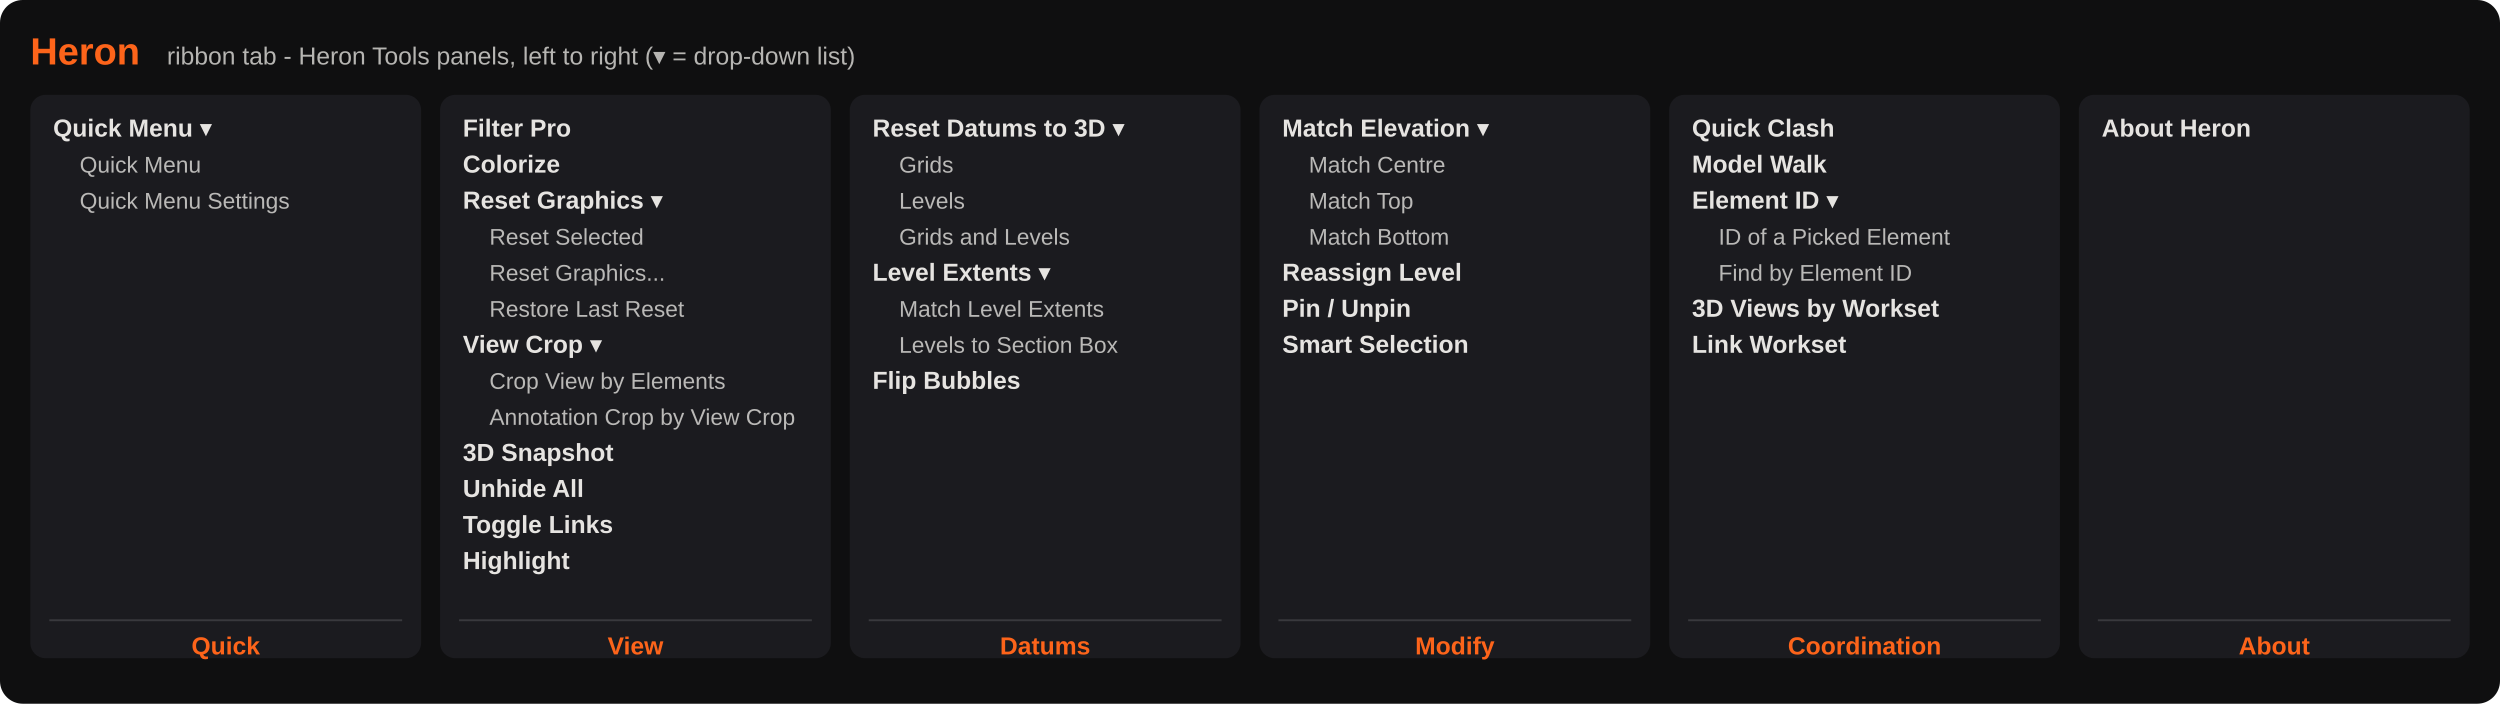
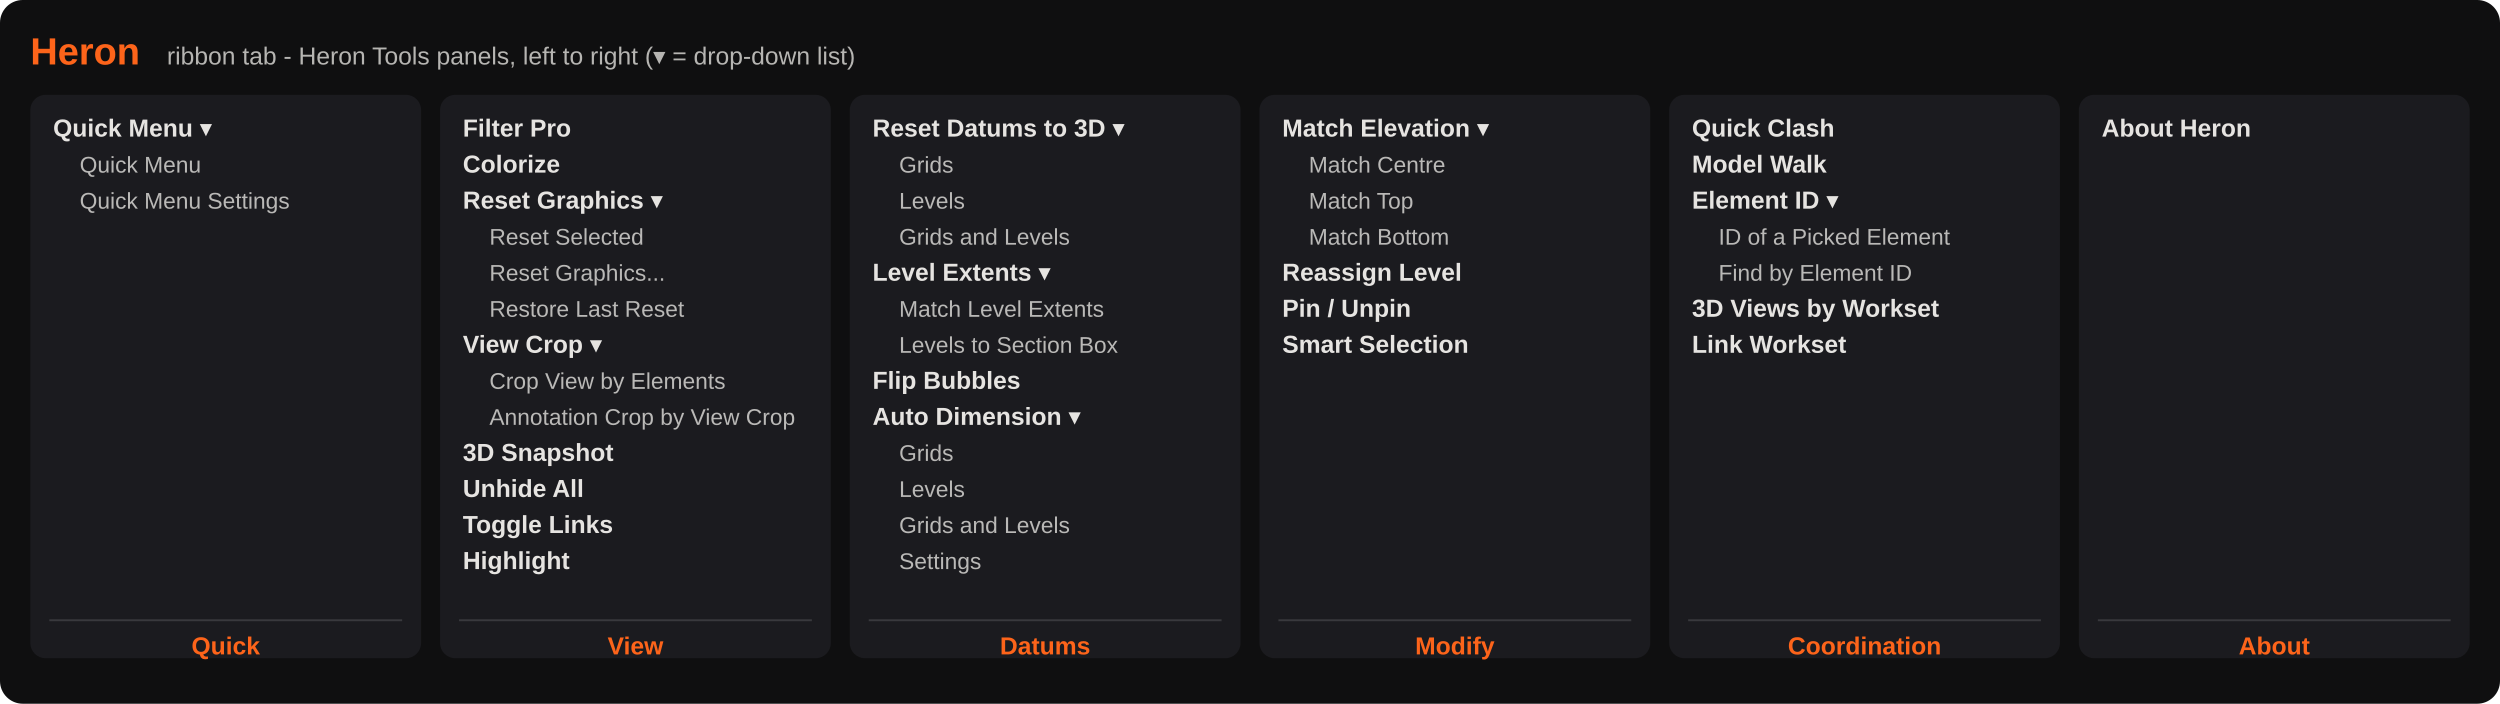
<svg xmlns="http://www.w3.org/2000/svg" width="1318" height="371" viewBox="0 0 1318 371" font-family="Manrope, Segoe UI, Arial, sans-serif">
  <rect width="1318" height="371" rx="12" fill="#0F0F10" />
  <text x="16" y="34" font-size="20" font-weight="700" fill="#FD641A">Heron</text>
  <text x="88" y="34" font-size="13" fill="#F7F5F2" fill-opacity="0.72">ribbon tab - Heron Tools panels, left to right (▾ = drop-down list)</text>
  <rect x="16" y="50" width="206" height="297" rx="8" fill="#1B1B1F" />
  <text x="28" y="72" font-size="13" font-weight="600" fill="#F7F5F2" fill-opacity="0.92">Quick Menu ▾</text>
  <text x="42" y="91" font-size="12" fill="#F7F5F2" fill-opacity="0.72">Quick Menu</text>
  <text x="42" y="110" font-size="12" fill="#F7F5F2" fill-opacity="0.72">Quick Menu Settings</text>
  <line x1="26" y1="327" x2="212" y2="327" stroke="#F7F5F2" stroke-opacity="0.14" />
  <text x="119" y="345" font-size="13" font-weight="700" text-anchor="middle" fill="#FD641A">Quick</text>
  <rect x="232" y="50" width="206" height="297" rx="8" fill="#1B1B1F" />
  <text x="244" y="72" font-size="13" font-weight="600" fill="#F7F5F2" fill-opacity="0.92">Filter Pro</text>
  <text x="244" y="91" font-size="13" font-weight="600" fill="#F7F5F2" fill-opacity="0.92">Colorize</text>
  <text x="244" y="110" font-size="13" font-weight="600" fill="#F7F5F2" fill-opacity="0.92">Reset Graphics ▾</text>
  <text x="258" y="129" font-size="12" fill="#F7F5F2" fill-opacity="0.72">Reset Selected</text>
  <text x="258" y="148" font-size="12" fill="#F7F5F2" fill-opacity="0.72">Reset Graphics...</text>
  <text x="258" y="167" font-size="12" fill="#F7F5F2" fill-opacity="0.72">Restore Last Reset</text>
  <text x="244" y="186" font-size="13" font-weight="600" fill="#F7F5F2" fill-opacity="0.92">View Crop ▾</text>
  <text x="258" y="205" font-size="12" fill="#F7F5F2" fill-opacity="0.72">Crop View by Elements</text>
  <text x="258" y="224" font-size="12" fill="#F7F5F2" fill-opacity="0.72">Annotation Crop by View Crop</text>
  <text x="244" y="243" font-size="13" font-weight="600" fill="#F7F5F2" fill-opacity="0.92">3D Snapshot</text>
  <text x="244" y="262" font-size="13" font-weight="600" fill="#F7F5F2" fill-opacity="0.92">Unhide All</text>
  <text x="244" y="281" font-size="13" font-weight="600" fill="#F7F5F2" fill-opacity="0.92">Toggle Links</text>
  <text x="244" y="300" font-size="13" font-weight="600" fill="#F7F5F2" fill-opacity="0.92">Highlight</text>
  <line x1="242" y1="327" x2="428" y2="327" stroke="#F7F5F2" stroke-opacity="0.14" />
  <text x="335" y="345" font-size="13" font-weight="700" text-anchor="middle" fill="#FD641A">View</text>
  <rect x="448" y="50" width="206" height="297" rx="8" fill="#1B1B1F" />
  <text x="460" y="72" font-size="13" font-weight="600" fill="#F7F5F2" fill-opacity="0.92">Reset Datums to 3D ▾</text>
  <text x="474" y="91" font-size="12" fill="#F7F5F2" fill-opacity="0.72">Grids</text>
  <text x="474" y="110" font-size="12" fill="#F7F5F2" fill-opacity="0.72">Levels</text>
  <text x="474" y="129" font-size="12" fill="#F7F5F2" fill-opacity="0.72">Grids and Levels</text>
  <text x="460" y="148" font-size="13" font-weight="600" fill="#F7F5F2" fill-opacity="0.92">Level Extents ▾</text>
  <text x="474" y="167" font-size="12" fill="#F7F5F2" fill-opacity="0.72">Match Level Extents</text>
  <text x="474" y="186" font-size="12" fill="#F7F5F2" fill-opacity="0.72">Levels to Section Box</text>
  <text x="460" y="205" font-size="13" font-weight="600" fill="#F7F5F2" fill-opacity="0.92">Flip Bubbles</text>
+   <text x="460" y="224" font-size="13" font-weight="600" fill="#F7F5F2" fill-opacity="0.92">Auto Dimension ▾</text>
+   <text x="474" y="243" font-size="12" fill="#F7F5F2" fill-opacity="0.72">Grids</text>
+   <text x="474" y="262" font-size="12" fill="#F7F5F2" fill-opacity="0.72">Levels</text>
+   <text x="474" y="281" font-size="12" fill="#F7F5F2" fill-opacity="0.72">Grids and Levels</text>
+   <text x="474" y="300" font-size="12" fill="#F7F5F2" fill-opacity="0.72">Settings</text>
  <line x1="458" y1="327" x2="644" y2="327" stroke="#F7F5F2" stroke-opacity="0.14" />
  <text x="551" y="345" font-size="13" font-weight="700" text-anchor="middle" fill="#FD641A">Datums</text>
  <rect x="664" y="50" width="206" height="297" rx="8" fill="#1B1B1F" />
  <text x="676" y="72" font-size="13" font-weight="600" fill="#F7F5F2" fill-opacity="0.92">Match Elevation ▾</text>
  <text x="690" y="91" font-size="12" fill="#F7F5F2" fill-opacity="0.72">Match Centre</text>
  <text x="690" y="110" font-size="12" fill="#F7F5F2" fill-opacity="0.72">Match Top</text>
  <text x="690" y="129" font-size="12" fill="#F7F5F2" fill-opacity="0.72">Match Bottom</text>
  <text x="676" y="148" font-size="13" font-weight="600" fill="#F7F5F2" fill-opacity="0.92">Reassign Level</text>
  <text x="676" y="167" font-size="13" font-weight="600" fill="#F7F5F2" fill-opacity="0.92">Pin / Unpin</text>
  <text x="676" y="186" font-size="13" font-weight="600" fill="#F7F5F2" fill-opacity="0.92">Smart Selection</text>
  <line x1="674" y1="327" x2="860" y2="327" stroke="#F7F5F2" stroke-opacity="0.14" />
  <text x="767" y="345" font-size="13" font-weight="700" text-anchor="middle" fill="#FD641A">Modify</text>
  <rect x="880" y="50" width="206" height="297" rx="8" fill="#1B1B1F" />
  <text x="892" y="72" font-size="13" font-weight="600" fill="#F7F5F2" fill-opacity="0.92">Quick Clash</text>
  <text x="892" y="91" font-size="13" font-weight="600" fill="#F7F5F2" fill-opacity="0.92">Model Walk</text>
  <text x="892" y="110" font-size="13" font-weight="600" fill="#F7F5F2" fill-opacity="0.92">Element ID ▾</text>
  <text x="906" y="129" font-size="12" fill="#F7F5F2" fill-opacity="0.72">ID of a Picked Element</text>
  <text x="906" y="148" font-size="12" fill="#F7F5F2" fill-opacity="0.72">Find by Element ID</text>
  <text x="892" y="167" font-size="13" font-weight="600" fill="#F7F5F2" fill-opacity="0.92">3D Views by Workset</text>
  <text x="892" y="186" font-size="13" font-weight="600" fill="#F7F5F2" fill-opacity="0.92">Link Workset</text>
  <line x1="890" y1="327" x2="1076" y2="327" stroke="#F7F5F2" stroke-opacity="0.14" />
  <text x="983" y="345" font-size="13" font-weight="700" text-anchor="middle" fill="#FD641A">Coordination</text>
  <rect x="1096" y="50" width="206" height="297" rx="8" fill="#1B1B1F" />
  <text x="1108" y="72" font-size="13" font-weight="600" fill="#F7F5F2" fill-opacity="0.92">About Heron</text>
  <line x1="1106" y1="327" x2="1292" y2="327" stroke="#F7F5F2" stroke-opacity="0.14" />
  <text x="1199" y="345" font-size="13" font-weight="700" text-anchor="middle" fill="#FD641A">About</text>
</svg>
